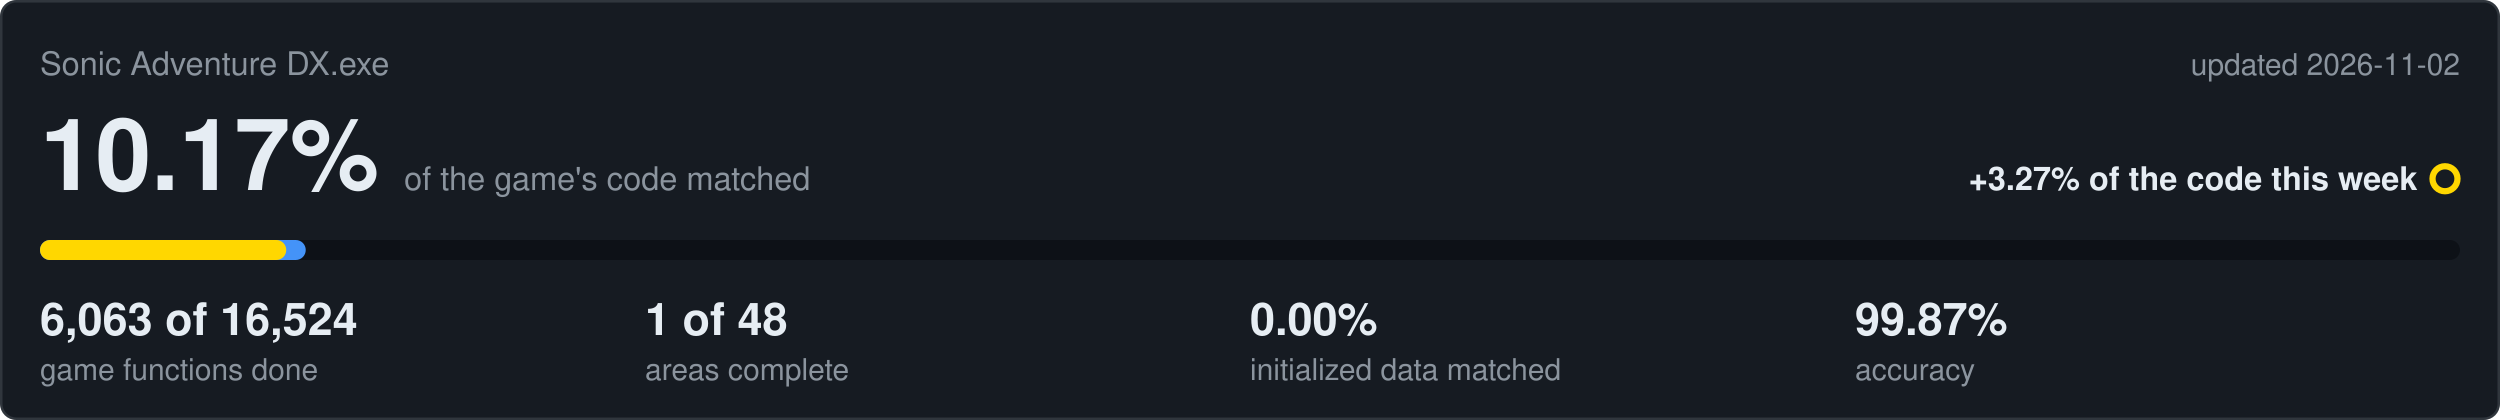
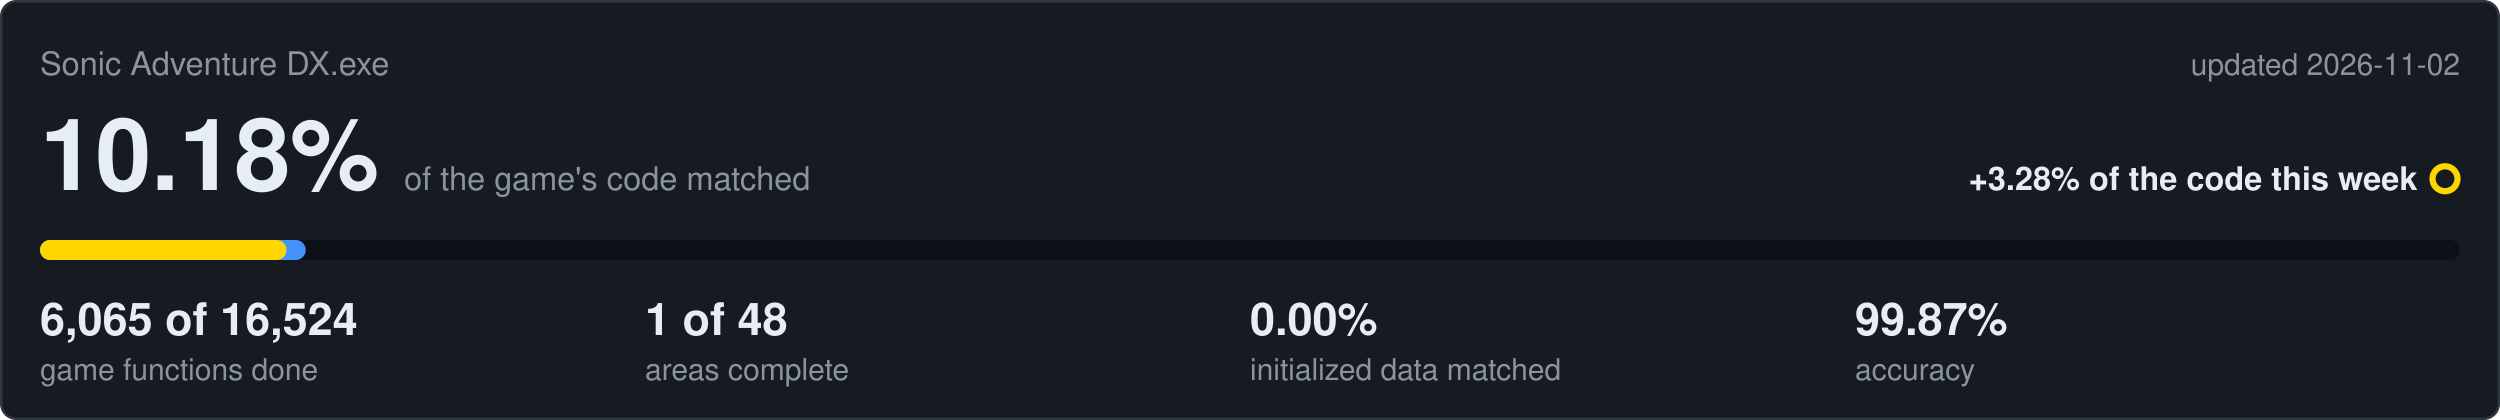
<svg xmlns="http://www.w3.org/2000/svg" viewBox="0 0 1000 168" width="1000" height="168">
  <rect x="0.5" y="0.5" width="999" height="167" rx="6" fill="#161b22" stroke="#30363d" />
  <text x="16" y="30" font-family="Segoe UI,Helvetica,Arial,sans-serif" font-size="13" fill="#8b949e">Sonic Adventure DX.exe</text>
  <text x="984" y="30" text-anchor="end" font-family="Segoe UI,Helvetica,Arial,sans-serif" font-size="12" fill="#8b949e">updated 2026-11-02</text>
-   <text x="16" y="76" font-family="Segoe UI,Helvetica,Arial,sans-serif" font-size="40" font-weight="600" fill="#e6edf3">10.17%<tspan dx="10" font-size="13" font-weight="400" fill="#8b949e">of the game's code matched</tspan>
+   <text x="16" y="76" font-family="Segoe UI,Helvetica,Arial,sans-serif" font-size="40" font-weight="600" fill="#e6edf3">10.18%<tspan dx="10" font-size="13" font-weight="400" fill="#8b949e">of the game's code matched</tspan>
  </text>
-   <text x="967" y="76" text-anchor="end" font-family="Segoe UI,Helvetica,Arial,sans-serif" font-size="13" font-weight="600" fill="#e6edf3">+3.27% of the code this week</text>
+   <text x="967" y="76" text-anchor="end" font-family="Segoe UI,Helvetica,Arial,sans-serif" font-size="13" font-weight="600" fill="#e6edf3">+3.28% of the code this week</text>
  <circle cx="978" cy="71.5" r="5" fill="none" stroke="#ffd700" stroke-width="2.5" />
  <rect x="16" y="96" width="968" height="8" rx="4" fill="#0d1117" />
  <rect x="16" y="96" width="106.3" height="8" rx="4" fill="#4493f8" />
-   <rect x="16" y="96" width="98.5" height="8" rx="4" fill="#ffd700" />
-   <text x="16" y="134" font-family="Segoe UI,Helvetica,Arial,sans-serif" font-size="18" font-weight="600" fill="#e6edf3">6,063 of 16,524</text>
+   <rect x="16" y="96" width="98.6" height="8" rx="4" fill="#ffd700" />
+   <text x="16" y="134" font-family="Segoe UI,Helvetica,Arial,sans-serif" font-size="18" font-weight="600" fill="#e6edf3">6,065 of 16,524</text>
  <text x="16" y="152" font-family="Segoe UI,Helvetica,Arial,sans-serif" font-size="12" fill="#8b949e">game functions done</text>
  <text x="258" y="134" font-family="Segoe UI,Helvetica,Arial,sans-serif" font-size="18" font-weight="600" fill="#e6edf3">1 of 48</text>
  <text x="258" y="152" font-family="Segoe UI,Helvetica,Arial,sans-serif" font-size="12" fill="#8b949e">areas complete</text>
  <text x="500" y="134" font-family="Segoe UI,Helvetica,Arial,sans-serif" font-size="18" font-weight="600" fill="#e6edf3">0.00%</text>
  <text x="500" y="152" font-family="Segoe UI,Helvetica,Arial,sans-serif" font-size="12" fill="#8b949e">initialized data matched</text>
  <text x="742" y="134" font-family="Segoe UI,Helvetica,Arial,sans-serif" font-size="18" font-weight="600" fill="#e6edf3">99.87%</text>
  <text x="742" y="152" font-family="Segoe UI,Helvetica,Arial,sans-serif" font-size="12" fill="#8b949e">accuracy</text>
</svg>
